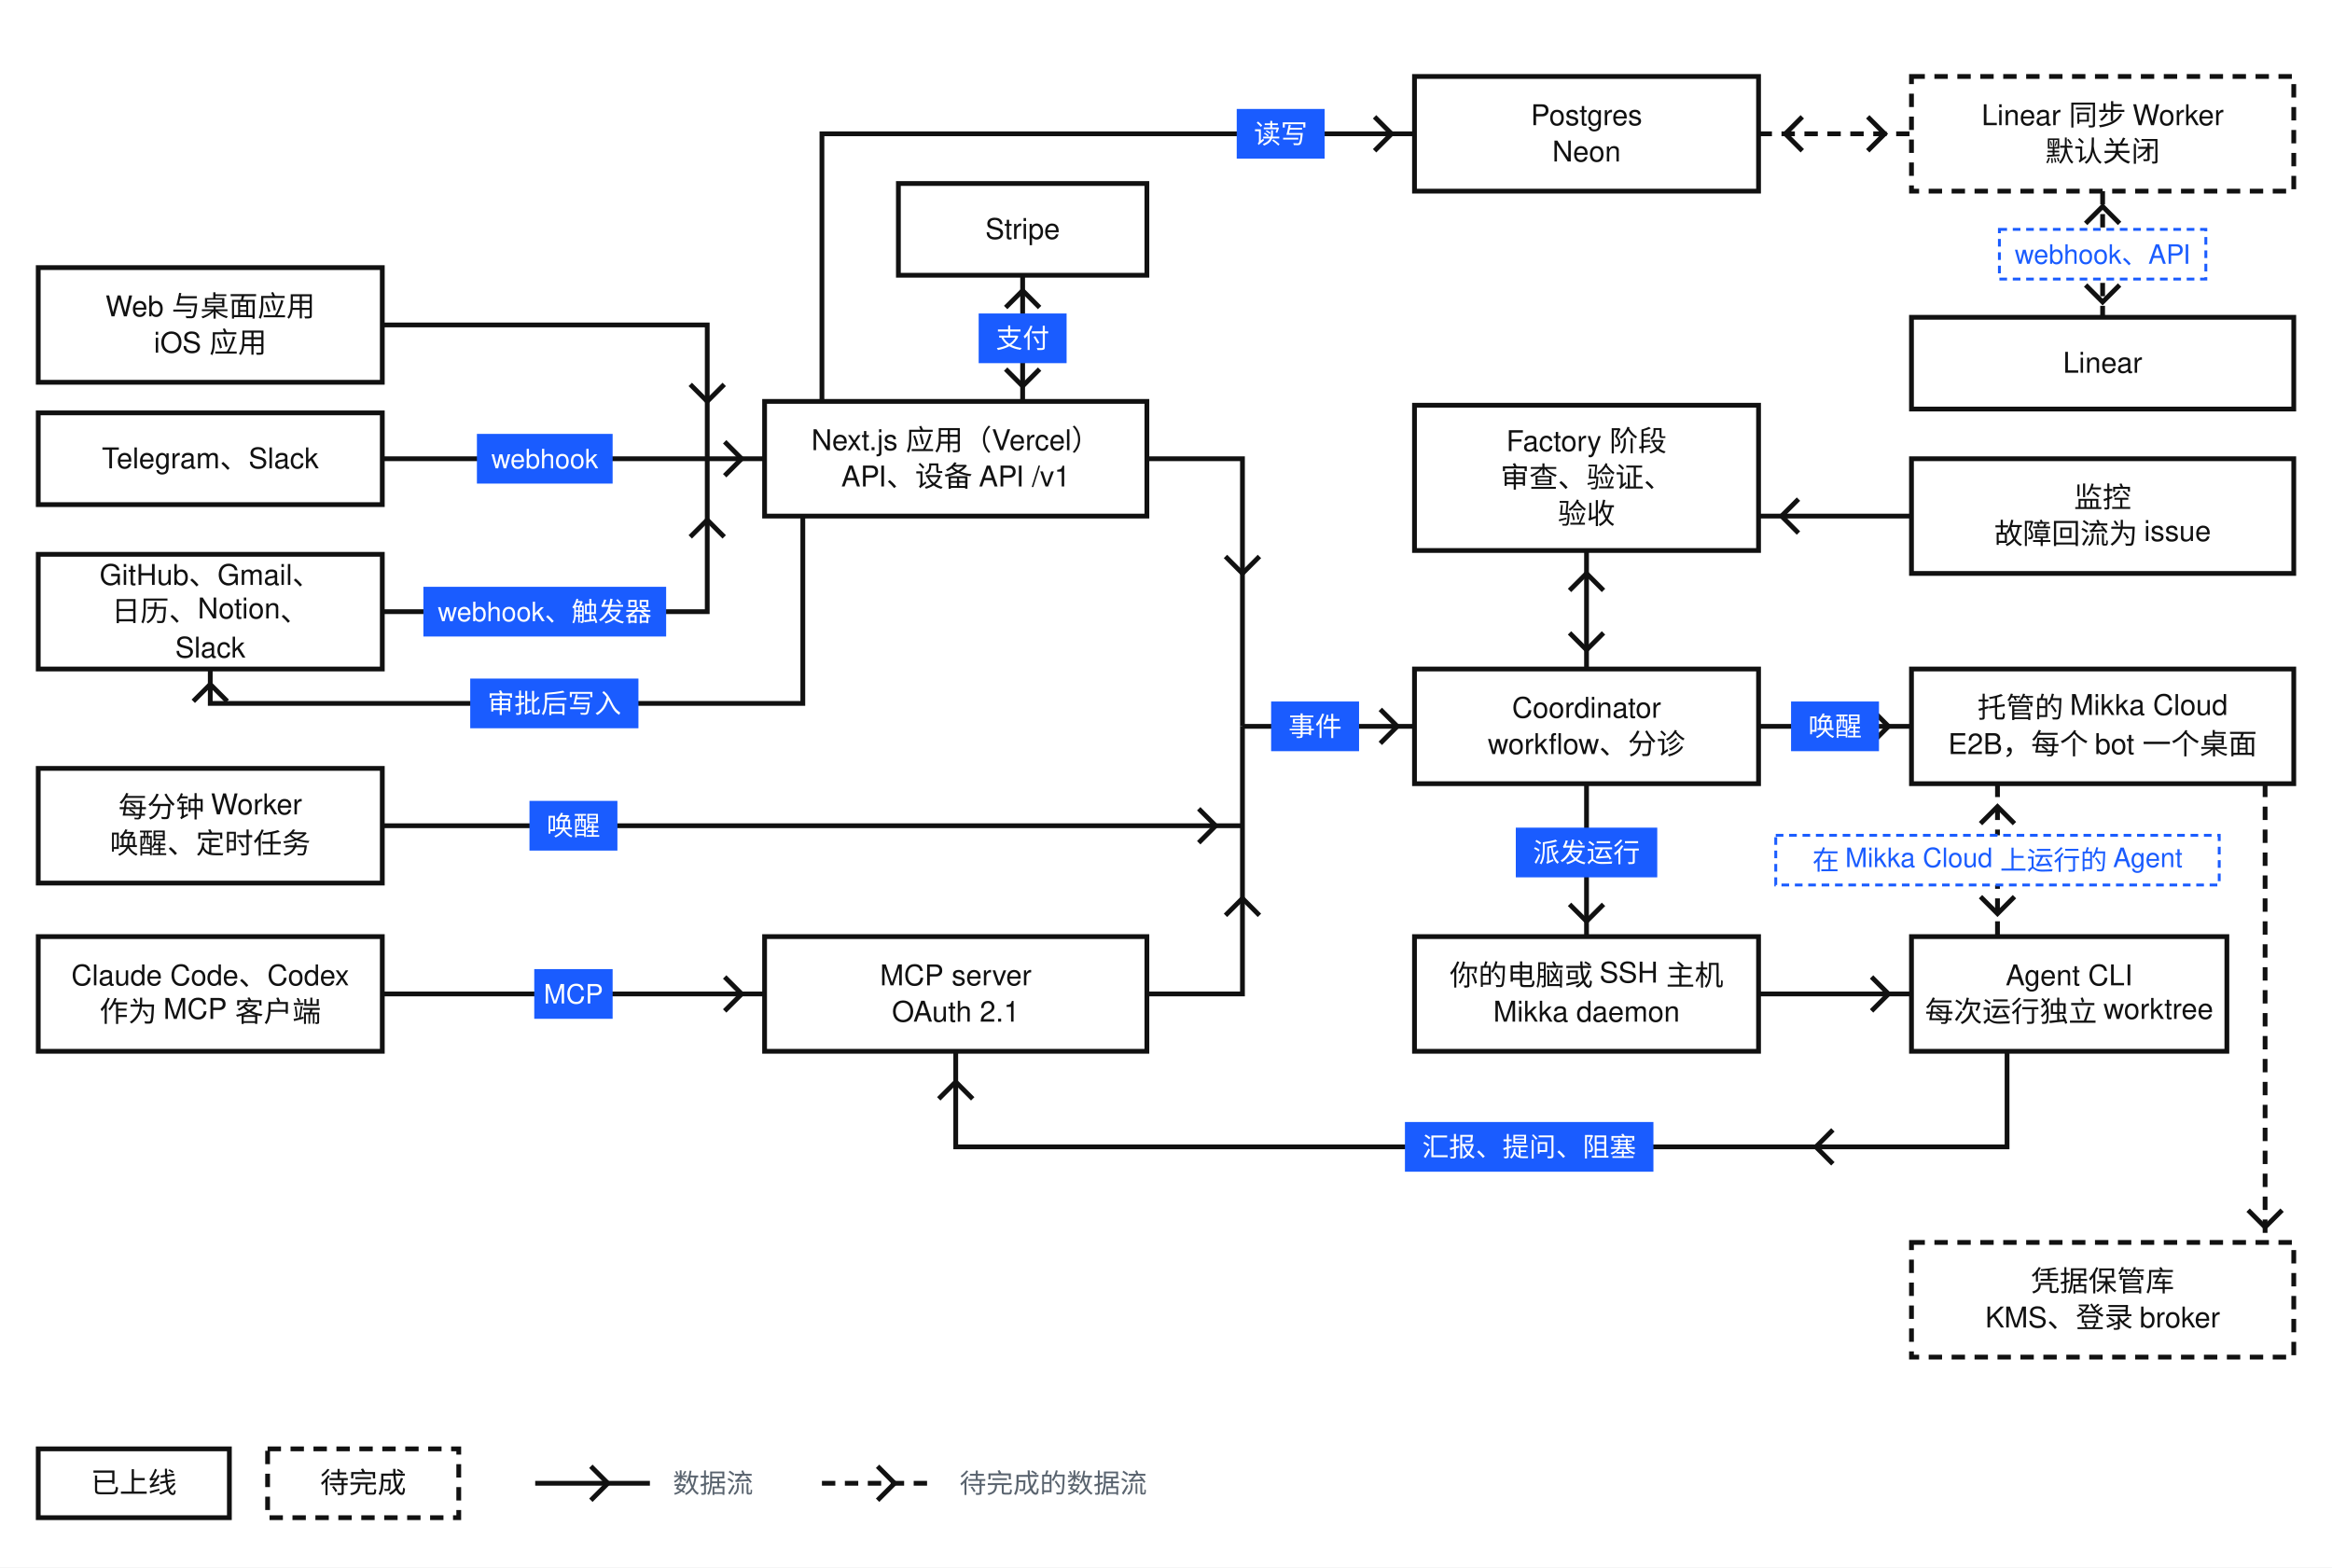
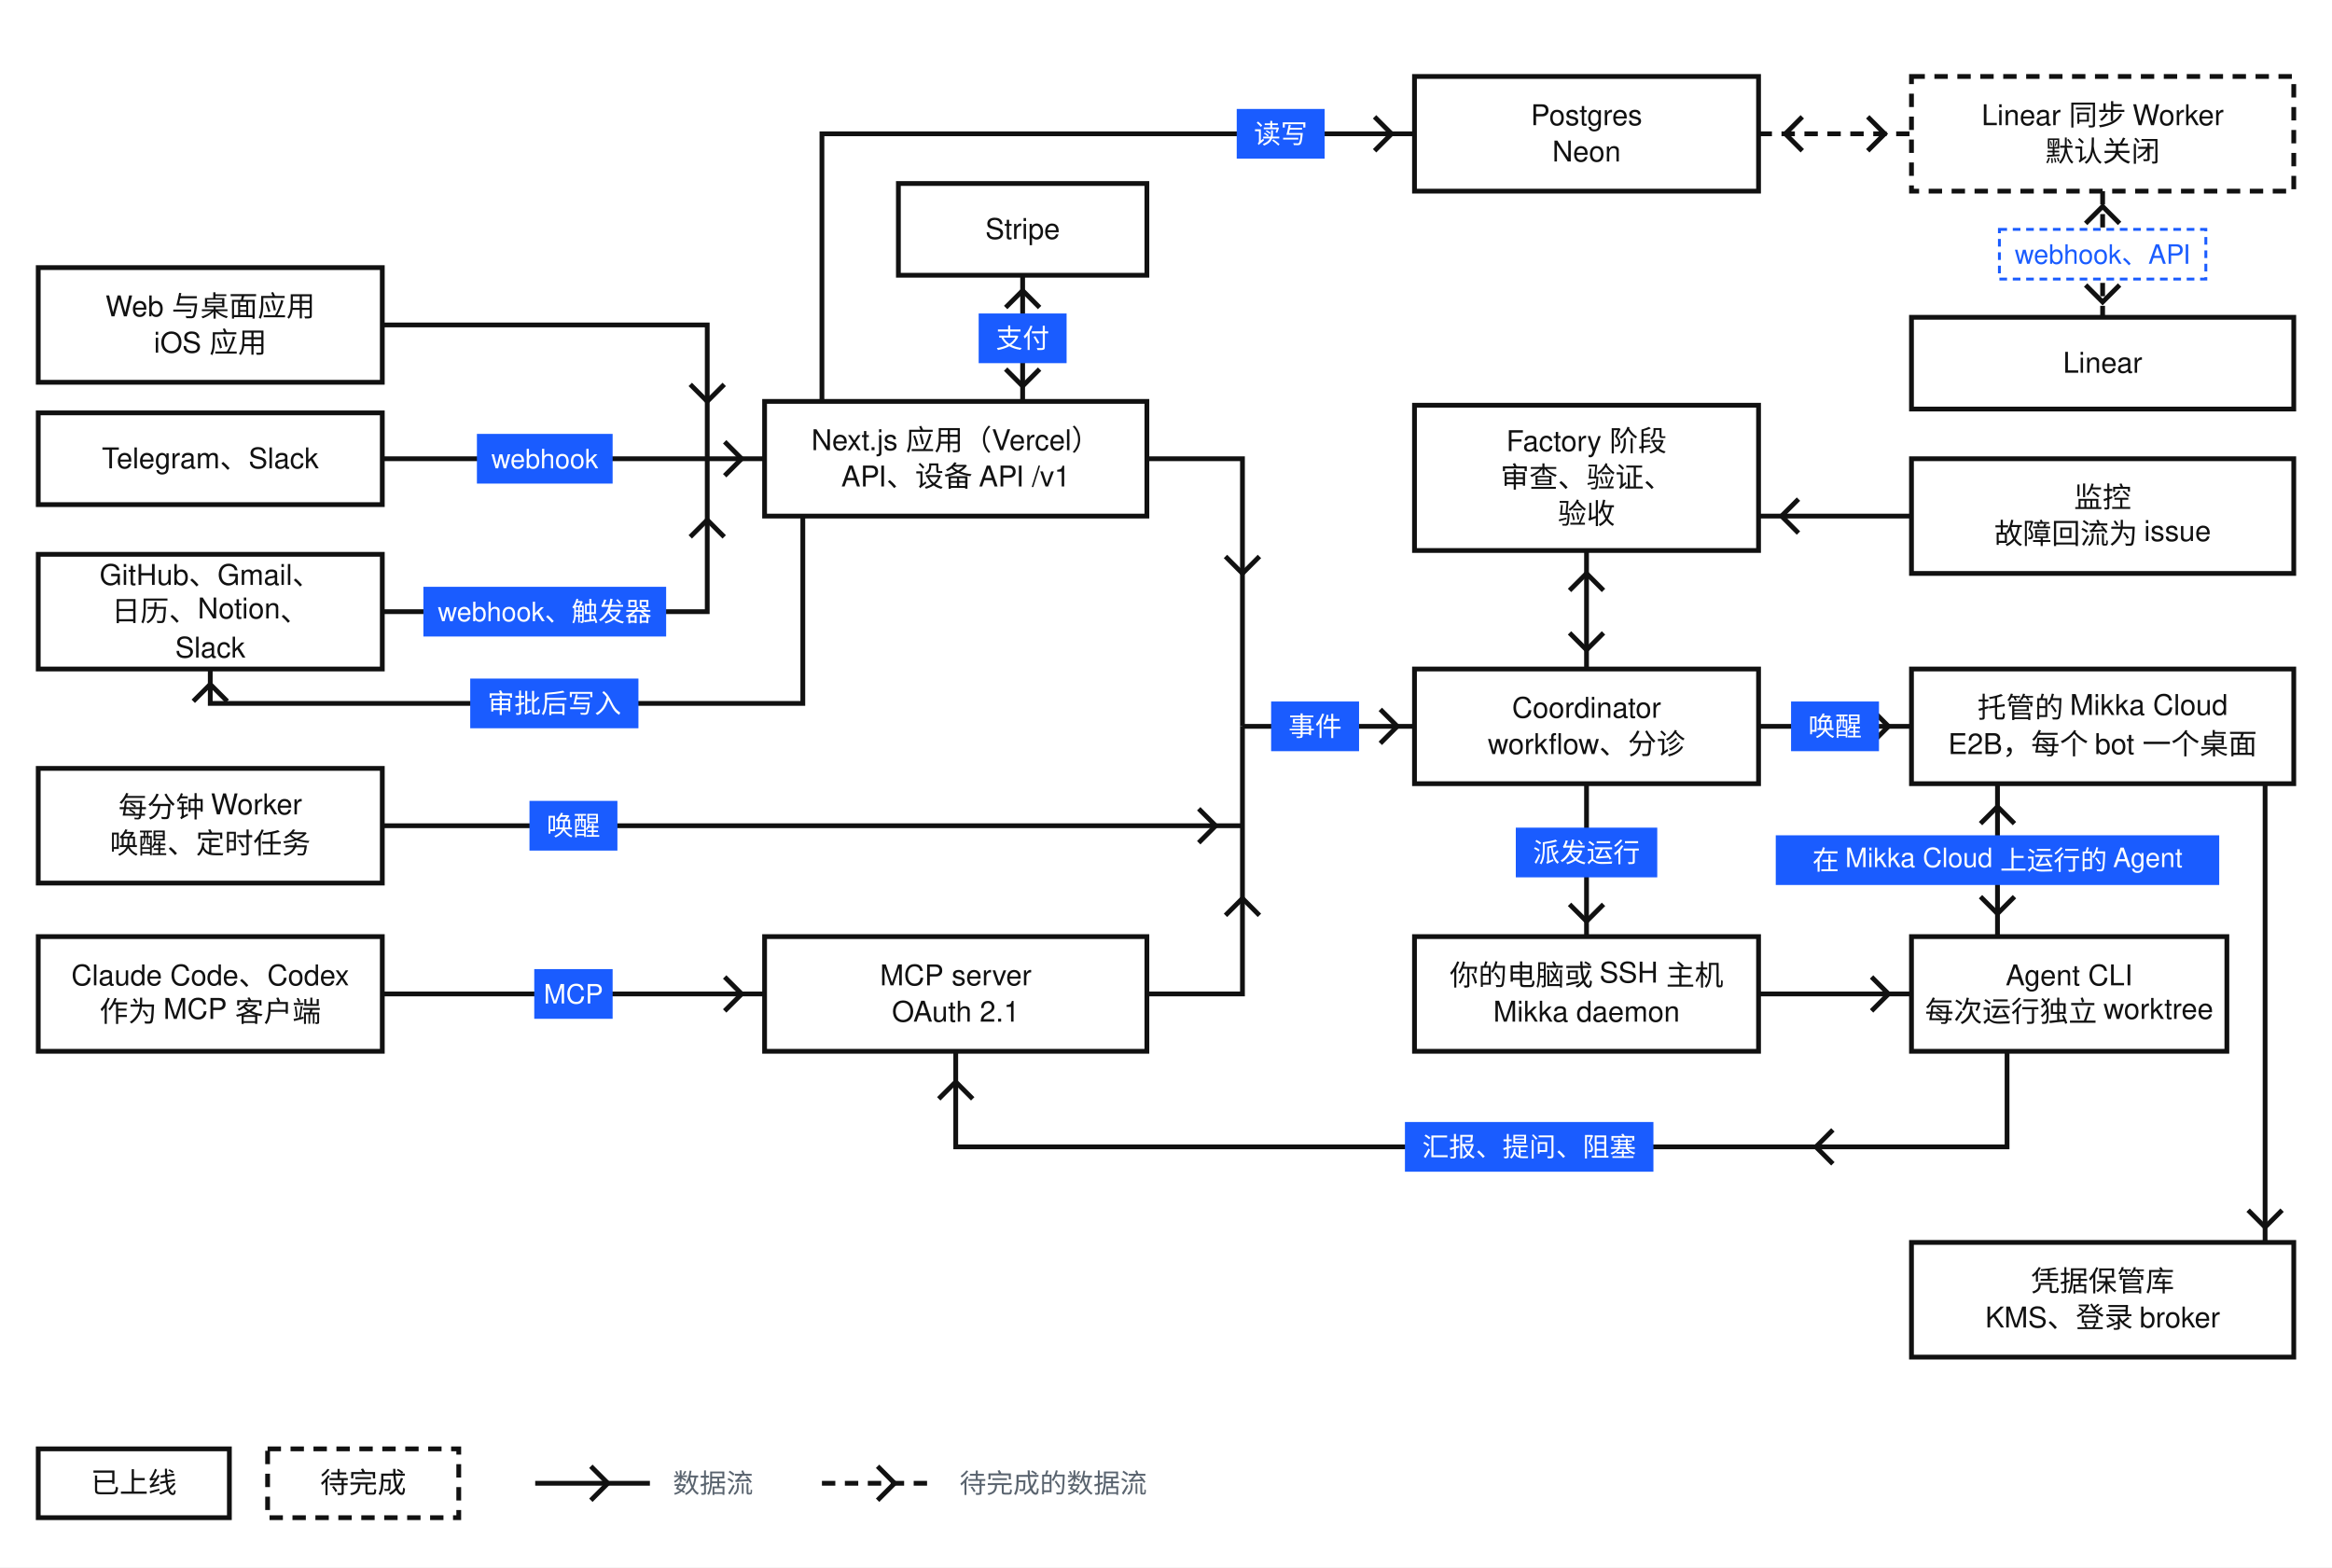
<svg xmlns="http://www.w3.org/2000/svg" width="1220" height="820" viewBox="0 0 1220 820" font-family="-apple-system, BlinkMacSystemFont, &quot;Segoe UI&quot;, Helvetica, Arial, &quot;PingFang SC&quot;, &quot;Noto Sans CJK SC&quot;, &quot;Microsoft YaHei&quot;, sans-serif" role="img" aria-label="Mikka 架构">
  <rect width="1220" height="820" fill="#ffffff" />
  <path d="M200 170 L370 170 L370 240" fill="none" stroke="#111111" stroke-width="2.5" />
  <path d="M362 202 L370 210 L378 202" fill="none" stroke="#111111" stroke-width="2.5" stroke-linecap="square" stroke-linejoin="miter" />
  <path d="M200 320 L370 320 L370 240" fill="none" stroke="#111111" stroke-width="2.5" />
  <path d="M362 280 L370 272 L378 280" fill="none" stroke="#111111" stroke-width="2.5" stroke-linecap="square" stroke-linejoin="miter" />
  <path d="M200 240 L400 240" fill="none" stroke="#111111" stroke-width="2.5" />
  <path d="M380 232 L388 240 L380 248" fill="none" stroke="#111111" stroke-width="2.5" stroke-linecap="square" stroke-linejoin="miter" />
  <rect x="249.5" y="227" width="71" height="26" fill="#1a5cff" />
  <text x="285" y="245" text-anchor="middle" font-size="14" fill="#ffffff">webhook</text>
  <rect x="221.5" y="307" width="127" height="26" fill="#1a5cff" />
  <text x="285" y="325" text-anchor="middle" font-size="14" fill="#ffffff">webhook、触发器</text>
  <path d="M420 270 L420 368 L110 368 L110 350" fill="none" stroke="#111111" stroke-width="2.5" />
  <path d="M102 366 L110 358 L118 366" fill="none" stroke="#111111" stroke-width="2.5" stroke-linecap="square" stroke-linejoin="miter" />
  <rect x="246" y="355" width="88" height="26" fill="#1a5cff" />
  <text x="290" y="373" text-anchor="middle" font-size="14" fill="#ffffff">审批后写入</text>
  <path d="M535 144 L535 210" fill="none" stroke="#111111" stroke-width="2.5" />
  <path d="M527 194 L535 202 L543 194" fill="none" stroke="#111111" stroke-width="2.5" stroke-linecap="square" stroke-linejoin="miter" />
  <path d="M527 160 L535 152 L543 160" fill="none" stroke="#111111" stroke-width="2.5" stroke-linecap="square" stroke-linejoin="miter" />
  <rect x="512" y="164" width="46" height="26" fill="#1a5cff" />
  <text x="535" y="182" text-anchor="middle" font-size="14" fill="#ffffff">支付</text>
  <path d="M200 520 L400 520" fill="none" stroke="#111111" stroke-width="2.5" />
  <path d="M380 512 L388 520 L380 528" fill="none" stroke="#111111" stroke-width="2.5" stroke-linecap="square" stroke-linejoin="miter" />
  <rect x="279.5" y="507" width="41" height="26" fill="#1a5cff" />
  <text x="300" y="525" text-anchor="middle" font-size="14" fill="#ffffff">MCP</text>
  <path d="M430 210 L430 70 L740 70" fill="none" stroke="#111111" stroke-width="2.5" />
  <path d="M720 62 L728 70 L720 78" fill="none" stroke="#111111" stroke-width="2.5" stroke-linecap="square" stroke-linejoin="miter" />
  <rect x="647" y="57" width="46" height="26" fill="#1a5cff" />
  <text x="670" y="75" text-anchor="middle" font-size="14" fill="#ffffff">读写</text>
  <path d="M920 70 L1000 70" fill="none" stroke="#111111" stroke-width="2.5" stroke-dasharray="7 5" />
  <path d="M942 62 L934 70 L942 78" fill="none" stroke="#111111" stroke-width="2.5" stroke-linecap="square" stroke-linejoin="miter" />
  <path d="M978 62 L986 70 L978 78" fill="none" stroke="#111111" stroke-width="2.5" stroke-linecap="square" stroke-linejoin="miter" />
  <path d="M1100 100 L1100 166" fill="none" stroke="#111111" stroke-width="2.5" stroke-dasharray="7 5" />
  <path d="M1092 150 L1100 158 L1108 150" fill="none" stroke="#111111" stroke-width="2.5" stroke-linecap="square" stroke-linejoin="miter" />
  <path d="M1092 116 L1100 108 L1108 116" fill="none" stroke="#111111" stroke-width="2.5" stroke-linecap="square" stroke-linejoin="miter" />
  <rect x="1046" y="120" width="108" height="26" fill="#ffffff" stroke="#1a5cff" stroke-width="1.5" stroke-dasharray="4 3" />
  <text x="1100" y="138" text-anchor="middle" font-size="14" fill="#1a5cff">webhook、API</text>
  <path d="M600 240 L650 240 L650 380" fill="none" stroke="#111111" stroke-width="2.5" />
  <path d="M642 292 L650 300 L658 292" fill="none" stroke="#111111" stroke-width="2.5" stroke-linecap="square" stroke-linejoin="miter" />
  <path d="M600 520 L650 520 L650 380" fill="none" stroke="#111111" stroke-width="2.5" />
  <path d="M642 478 L650 470 L658 478" fill="none" stroke="#111111" stroke-width="2.5" stroke-linecap="square" stroke-linejoin="miter" />
  <path d="M650 380 L740 380" fill="none" stroke="#111111" stroke-width="2.5" />
  <path d="M723 372 L731 380 L723 388" fill="none" stroke="#111111" stroke-width="2.5" stroke-linecap="square" stroke-linejoin="miter" />
  <rect x="665" y="367" width="46" height="26" fill="#1a5cff" />
  <text x="688" y="385" text-anchor="middle" font-size="14" fill="#ffffff">事件</text>
  <path d="M200 432 L650 432" fill="none" stroke="#111111" stroke-width="2.5" />
  <path d="M628 424 L636 432 L628 440" fill="none" stroke="#111111" stroke-width="2.5" stroke-linecap="square" stroke-linejoin="miter" />
  <rect x="277" y="419" width="46" height="26" fill="#1a5cff" />
  <text x="300" y="437" text-anchor="middle" font-size="14" fill="#ffffff">唤醒</text>
  <path d="M830 288 L830 350" fill="none" stroke="#111111" stroke-width="2.5" />
  <path d="M822 308 L830 300 L838 308" fill="none" stroke="#111111" stroke-width="2.5" stroke-linecap="square" stroke-linejoin="miter" />
  <path d="M822 332 L830 340 L838 332" fill="none" stroke="#111111" stroke-width="2.5" stroke-linecap="square" stroke-linejoin="miter" />
  <path d="M1000 270 L920 270" fill="none" stroke="#111111" stroke-width="2.5" />
  <path d="M940 262 L932 270 L940 278" fill="none" stroke="#111111" stroke-width="2.5" stroke-linecap="square" stroke-linejoin="miter" />
  <path d="M920 380 L1000 380" fill="none" stroke="#111111" stroke-width="2.5" />
  <path d="M980 372 L988 380 L980 388" fill="none" stroke="#111111" stroke-width="2.5" stroke-linecap="square" stroke-linejoin="miter" />
  <rect x="937" y="367" width="46" height="26" fill="#1a5cff" />
  <text x="960" y="385" text-anchor="middle" font-size="14" fill="#ffffff">唤醒</text>
  <path d="M830 410 L830 490" fill="none" stroke="#111111" stroke-width="2.5" />
  <path d="M822 474 L830 482 L838 474" fill="none" stroke="#111111" stroke-width="2.5" stroke-linecap="square" stroke-linejoin="miter" />
  <rect x="793" y="433" width="74" height="26" fill="#1a5cff" />
  <text x="830" y="451" text-anchor="middle" font-size="14" fill="#ffffff">派发运行</text>
  <path d="M920 520 L1000 520" fill="none" stroke="#111111" stroke-width="2.5" />
  <path d="M980 512 L988 520 L980 528" fill="none" stroke="#111111" stroke-width="2.5" stroke-linecap="square" stroke-linejoin="miter" />
-   <path d="M1045 410 L1045 490" fill="none" stroke="#111111" stroke-width="2.5" stroke-dasharray="7 5" />
+   <path d="M1045 410 L1045 490" fill="none" stroke="#111111" stroke-width="2.5" />
  <path d="M1037 430 L1045 422 L1053 430" fill="none" stroke="#111111" stroke-width="2.5" stroke-linecap="square" stroke-linejoin="miter" />
  <path d="M1037 470 L1045 478 L1053 470" fill="none" stroke="#111111" stroke-width="2.5" stroke-linecap="square" stroke-linejoin="miter" />
-   <rect x="929" y="437" width="232" height="26" fill="#ffffff" stroke="#1a5cff" stroke-width="1.5" stroke-dasharray="4 3" />
-   <text x="1045" y="455" text-anchor="middle" font-size="14" fill="#1a5cff">在 Mikka Cloud 上运行的 Agent</text>
-   <path d="M1185 410 L1185 650" fill="none" stroke="#111111" stroke-width="2.5" stroke-dasharray="7 5" />
+   <rect x="929" y="437" width="232" height="26" fill="#1a5cff" />
+   <text x="1045" y="455" text-anchor="middle" font-size="14" fill="#ffffff">在 Mikka Cloud 上运行的 Agent</text>
+   <path d="M1185 410 L1185 650" fill="none" stroke="#111111" stroke-width="2.5" />
  <path d="M1177 634 L1185 642 L1193 634" fill="none" stroke="#111111" stroke-width="2.5" stroke-linecap="square" stroke-linejoin="miter" />
  <path d="M1050 550 L1050 600 L500 600 L500 550" fill="none" stroke="#111111" stroke-width="2.5" />
  <path d="M958 592 L950 600 L958 608" fill="none" stroke="#111111" stroke-width="2.5" stroke-linecap="square" stroke-linejoin="miter" />
  <path d="M492 574 L500 566 L508 574" fill="none" stroke="#111111" stroke-width="2.5" stroke-linecap="square" stroke-linejoin="miter" />
  <rect x="735" y="587" width="130" height="26" fill="#1a5cff" />
  <text x="800" y="605" text-anchor="middle" font-size="14" fill="#ffffff">汇报、提问、阻塞</text>
  <rect x="20" y="140" width="180" height="60" fill="#ffffff" stroke="#111111" stroke-width="2.5" />
  <text x="110" y="165.5" text-anchor="middle" font-size="15" fill="#111111">Web 与桌面应用</text>
  <text x="110" y="184.5" text-anchor="middle" font-size="15" fill="#111111">iOS 应用</text>
  <rect x="20" y="216" width="180" height="48" fill="#ffffff" stroke="#111111" stroke-width="2.5" />
  <text x="110" y="245" text-anchor="middle" font-size="15" fill="#111111">Telegram、Slack</text>
  <rect x="20" y="290" width="180" height="60" fill="#ffffff" stroke="#111111" stroke-width="2.5" />
  <text x="110" y="306" text-anchor="middle" font-size="15" fill="#111111">GitHub、Gmail、</text>
  <text x="110" y="325" text-anchor="middle" font-size="15" fill="#111111">日历、Notion、</text>
  <text x="110" y="344" text-anchor="middle" font-size="15" fill="#111111">Slack</text>
  <rect x="20" y="402" width="180" height="60" fill="#ffffff" stroke="#111111" stroke-width="2.5" />
  <text x="110" y="427.5" text-anchor="middle" font-size="15" fill="#111111">每分钟 Worker</text>
  <text x="110" y="446.5" text-anchor="middle" font-size="15" fill="#111111">唤醒、定时任务</text>
  <rect x="20" y="490" width="180" height="60" fill="#ffffff" stroke="#111111" stroke-width="2.5" />
  <text x="110" y="515.5" text-anchor="middle" font-size="15" fill="#111111">Claude Code、Codex</text>
  <text x="110" y="534.5" text-anchor="middle" font-size="15" fill="#111111">作为 MCP 客户端</text>
  <rect x="470" y="96" width="130" height="48" fill="#ffffff" stroke="#111111" stroke-width="2.5" />
  <text x="535" y="125" text-anchor="middle" font-size="15" fill="#111111">Stripe</text>
  <rect x="400" y="210" width="200" height="60" fill="#ffffff" stroke="#111111" stroke-width="2.5" />
  <text x="500" y="235.5" text-anchor="middle" font-size="15" fill="#111111">Next.js 应用（Vercel）</text>
  <text x="500" y="254.5" text-anchor="middle" font-size="15" fill="#111111">API、设备 API /v1</text>
  <rect x="400" y="490" width="200" height="60" fill="#ffffff" stroke="#111111" stroke-width="2.5" />
  <text x="500" y="515.5" text-anchor="middle" font-size="15" fill="#111111">MCP server</text>
  <text x="500" y="534.5" text-anchor="middle" font-size="15" fill="#111111">OAuth 2.1</text>
  <rect x="740" y="40" width="180" height="60" fill="#ffffff" stroke="#111111" stroke-width="2.5" />
  <text x="830" y="65.5" text-anchor="middle" font-size="15" fill="#111111">Postgres</text>
  <text x="830" y="84.5" text-anchor="middle" font-size="15" fill="#111111">Neon</text>
  <rect x="740" y="212" width="180" height="76" fill="#ffffff" stroke="#111111" stroke-width="2.5" />
  <text x="830" y="236" text-anchor="middle" font-size="15" fill="#111111">Factory 阶段</text>
  <text x="830" y="255" text-anchor="middle" font-size="15" fill="#111111">审查、验证、</text>
  <text x="830" y="274" text-anchor="middle" font-size="15" fill="#111111">验收</text>
  <rect x="740" y="350" width="180" height="60" fill="#ffffff" stroke="#111111" stroke-width="2.5" />
  <text x="830" y="375.5" text-anchor="middle" font-size="15" fill="#111111">Coordinator</text>
  <text x="830" y="394.5" text-anchor="middle" font-size="15" fill="#111111">workflow、分诊</text>
  <rect x="740" y="490" width="180" height="60" fill="#ffffff" stroke="#111111" stroke-width="2.5" />
  <text x="830" y="515.5" text-anchor="middle" font-size="15" fill="#111111">你的电脑或 SSH 主机</text>
  <text x="830" y="534.5" text-anchor="middle" font-size="15" fill="#111111">Mikka daemon</text>
  <rect x="1000" y="40" width="200" height="60" fill="#ffffff" stroke="#111111" stroke-width="2.5" stroke-dasharray="7 5" />
  <text x="1100" y="65.5" text-anchor="middle" font-size="15" fill="#111111">Linear 同步 Worker</text>
  <text x="1100" y="84.5" text-anchor="middle" font-size="15" fill="#111111">默认关闭</text>
  <rect x="1000" y="166" width="200" height="48" fill="#ffffff" stroke="#111111" stroke-width="2.5" />
  <text x="1100" y="195" text-anchor="middle" font-size="15" fill="#111111">Linear</text>
  <rect x="1000" y="240" width="200" height="60" fill="#ffffff" stroke="#111111" stroke-width="2.5" />
  <text x="1100" y="265.5" text-anchor="middle" font-size="15" fill="#111111">监控</text>
  <text x="1100" y="284.5" text-anchor="middle" font-size="15" fill="#111111">故障回流为 issue</text>
  <rect x="1000" y="350" width="200" height="60" fill="#ffffff" stroke="#111111" stroke-width="2.5" />
  <text x="1100" y="375.5" text-anchor="middle" font-size="15" fill="#111111">托管的 Mikka Cloud</text>
  <text x="1100" y="394.5" text-anchor="middle" font-size="15" fill="#111111">E2B，每个 bot 一个桌面</text>
  <rect x="1000" y="490" width="165" height="60" fill="#ffffff" stroke="#111111" stroke-width="2.5" />
  <text x="1082.5" y="515.5" text-anchor="middle" font-size="15" fill="#111111">Agent CLI</text>
  <text x="1082.5" y="534.5" text-anchor="middle" font-size="15" fill="#111111">每次运行独立 worktree</text>
-   <rect x="1000" y="650" width="200" height="60" fill="#ffffff" stroke="#111111" stroke-width="2.5" stroke-dasharray="7 5" />
+   <rect x="1000" y="650" width="200" height="60" fill="#ffffff" stroke="#111111" stroke-width="2.5" />
  <text x="1100" y="675.5" text-anchor="middle" font-size="15" fill="#111111">凭据保管库</text>
  <text x="1100" y="694.5" text-anchor="middle" font-size="15" fill="#111111">KMS、登录 broker</text>
  <rect x="20" y="758" width="100" height="36" fill="#ffffff" stroke="#111111" stroke-width="2.5" />
  <text x="70" y="781" text-anchor="middle" font-size="15" fill="#111111">已上线</text>
  <rect x="140" y="758" width="100" height="36" fill="#ffffff" stroke="#111111" stroke-width="2.5" stroke-dasharray="7 5" />
  <text x="190" y="781" text-anchor="middle" font-size="15" fill="#111111">待完成</text>
  <path d="M280 776 L340 776" fill="none" stroke="#111111" stroke-width="2.5" />
  <path d="M310 768 L318 776 L310 784" fill="none" stroke="#111111" stroke-width="2.5" stroke-linecap="square" stroke-linejoin="miter" />
  <text x="352" y="781" font-size="14" fill="#59636e">数据流</text>
  <path d="M430 776 L490 776" fill="none" stroke="#111111" stroke-width="2.5" stroke-dasharray="7 5" />
  <path d="M460 768 L468 776 L460 784" fill="none" stroke="#111111" stroke-width="2.5" stroke-linecap="square" stroke-linejoin="miter" />
  <text x="502" y="781" font-size="14" fill="#59636e">待完成的数据流</text>
</svg>
